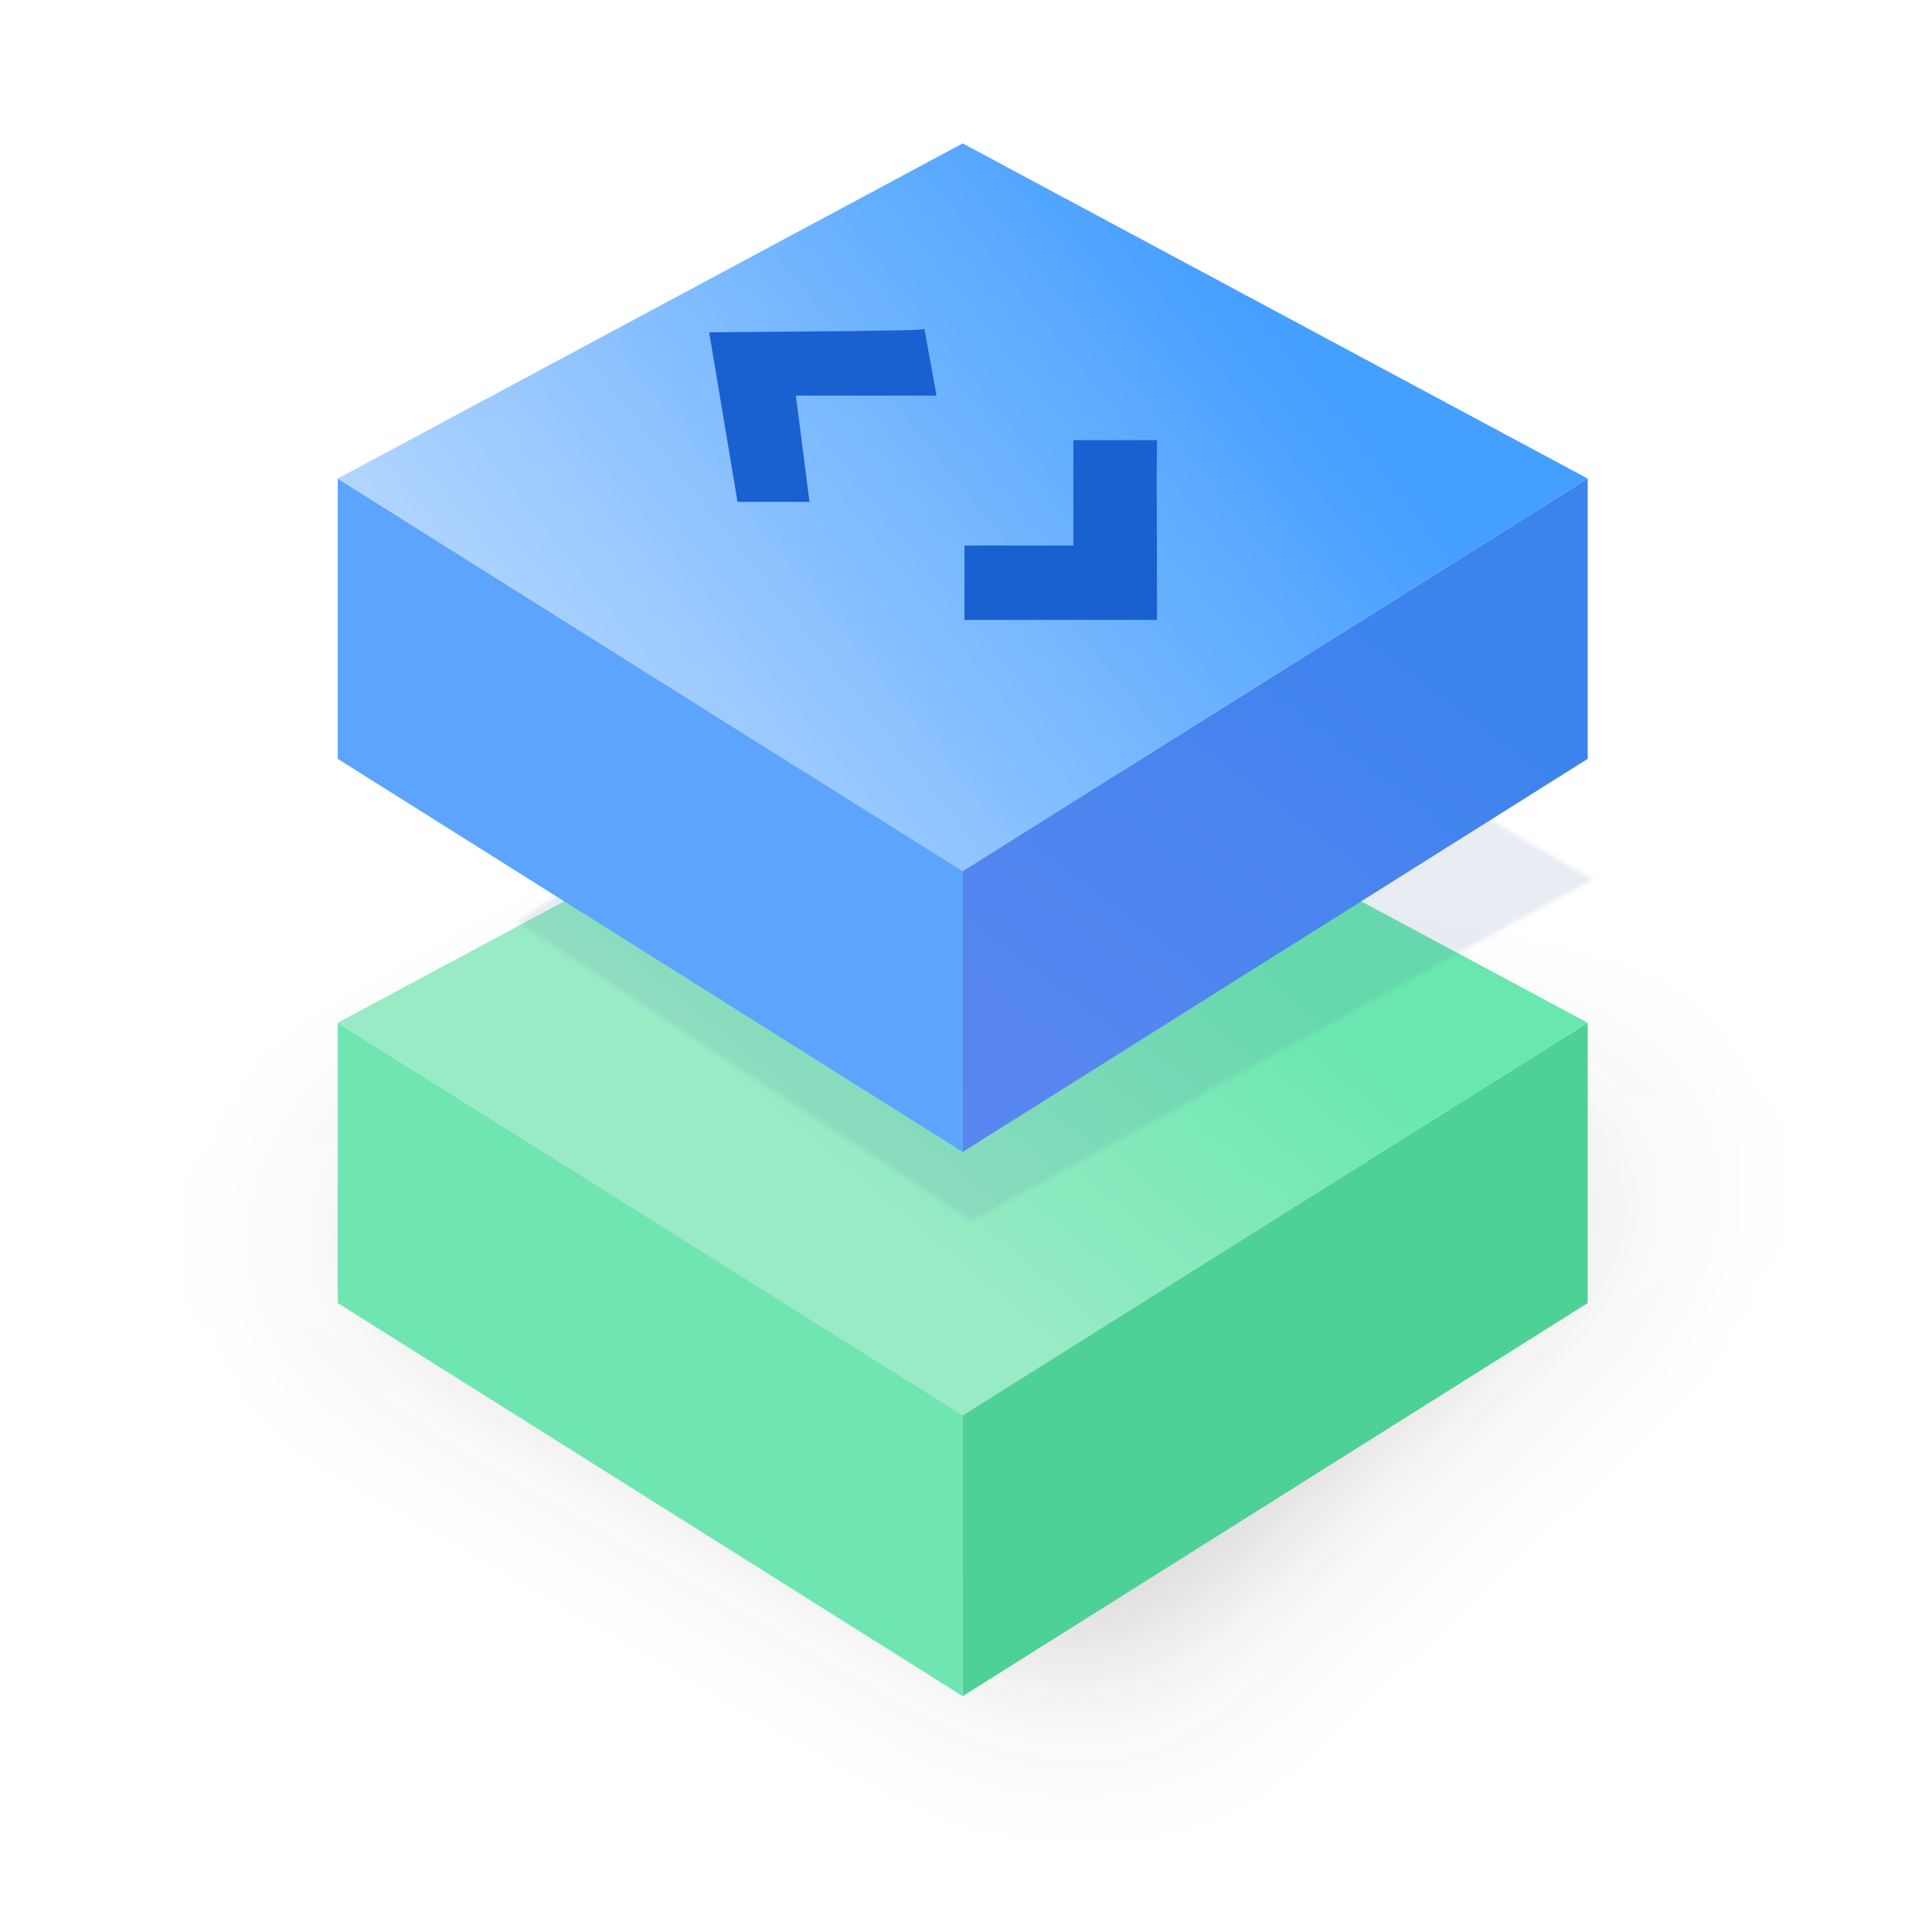
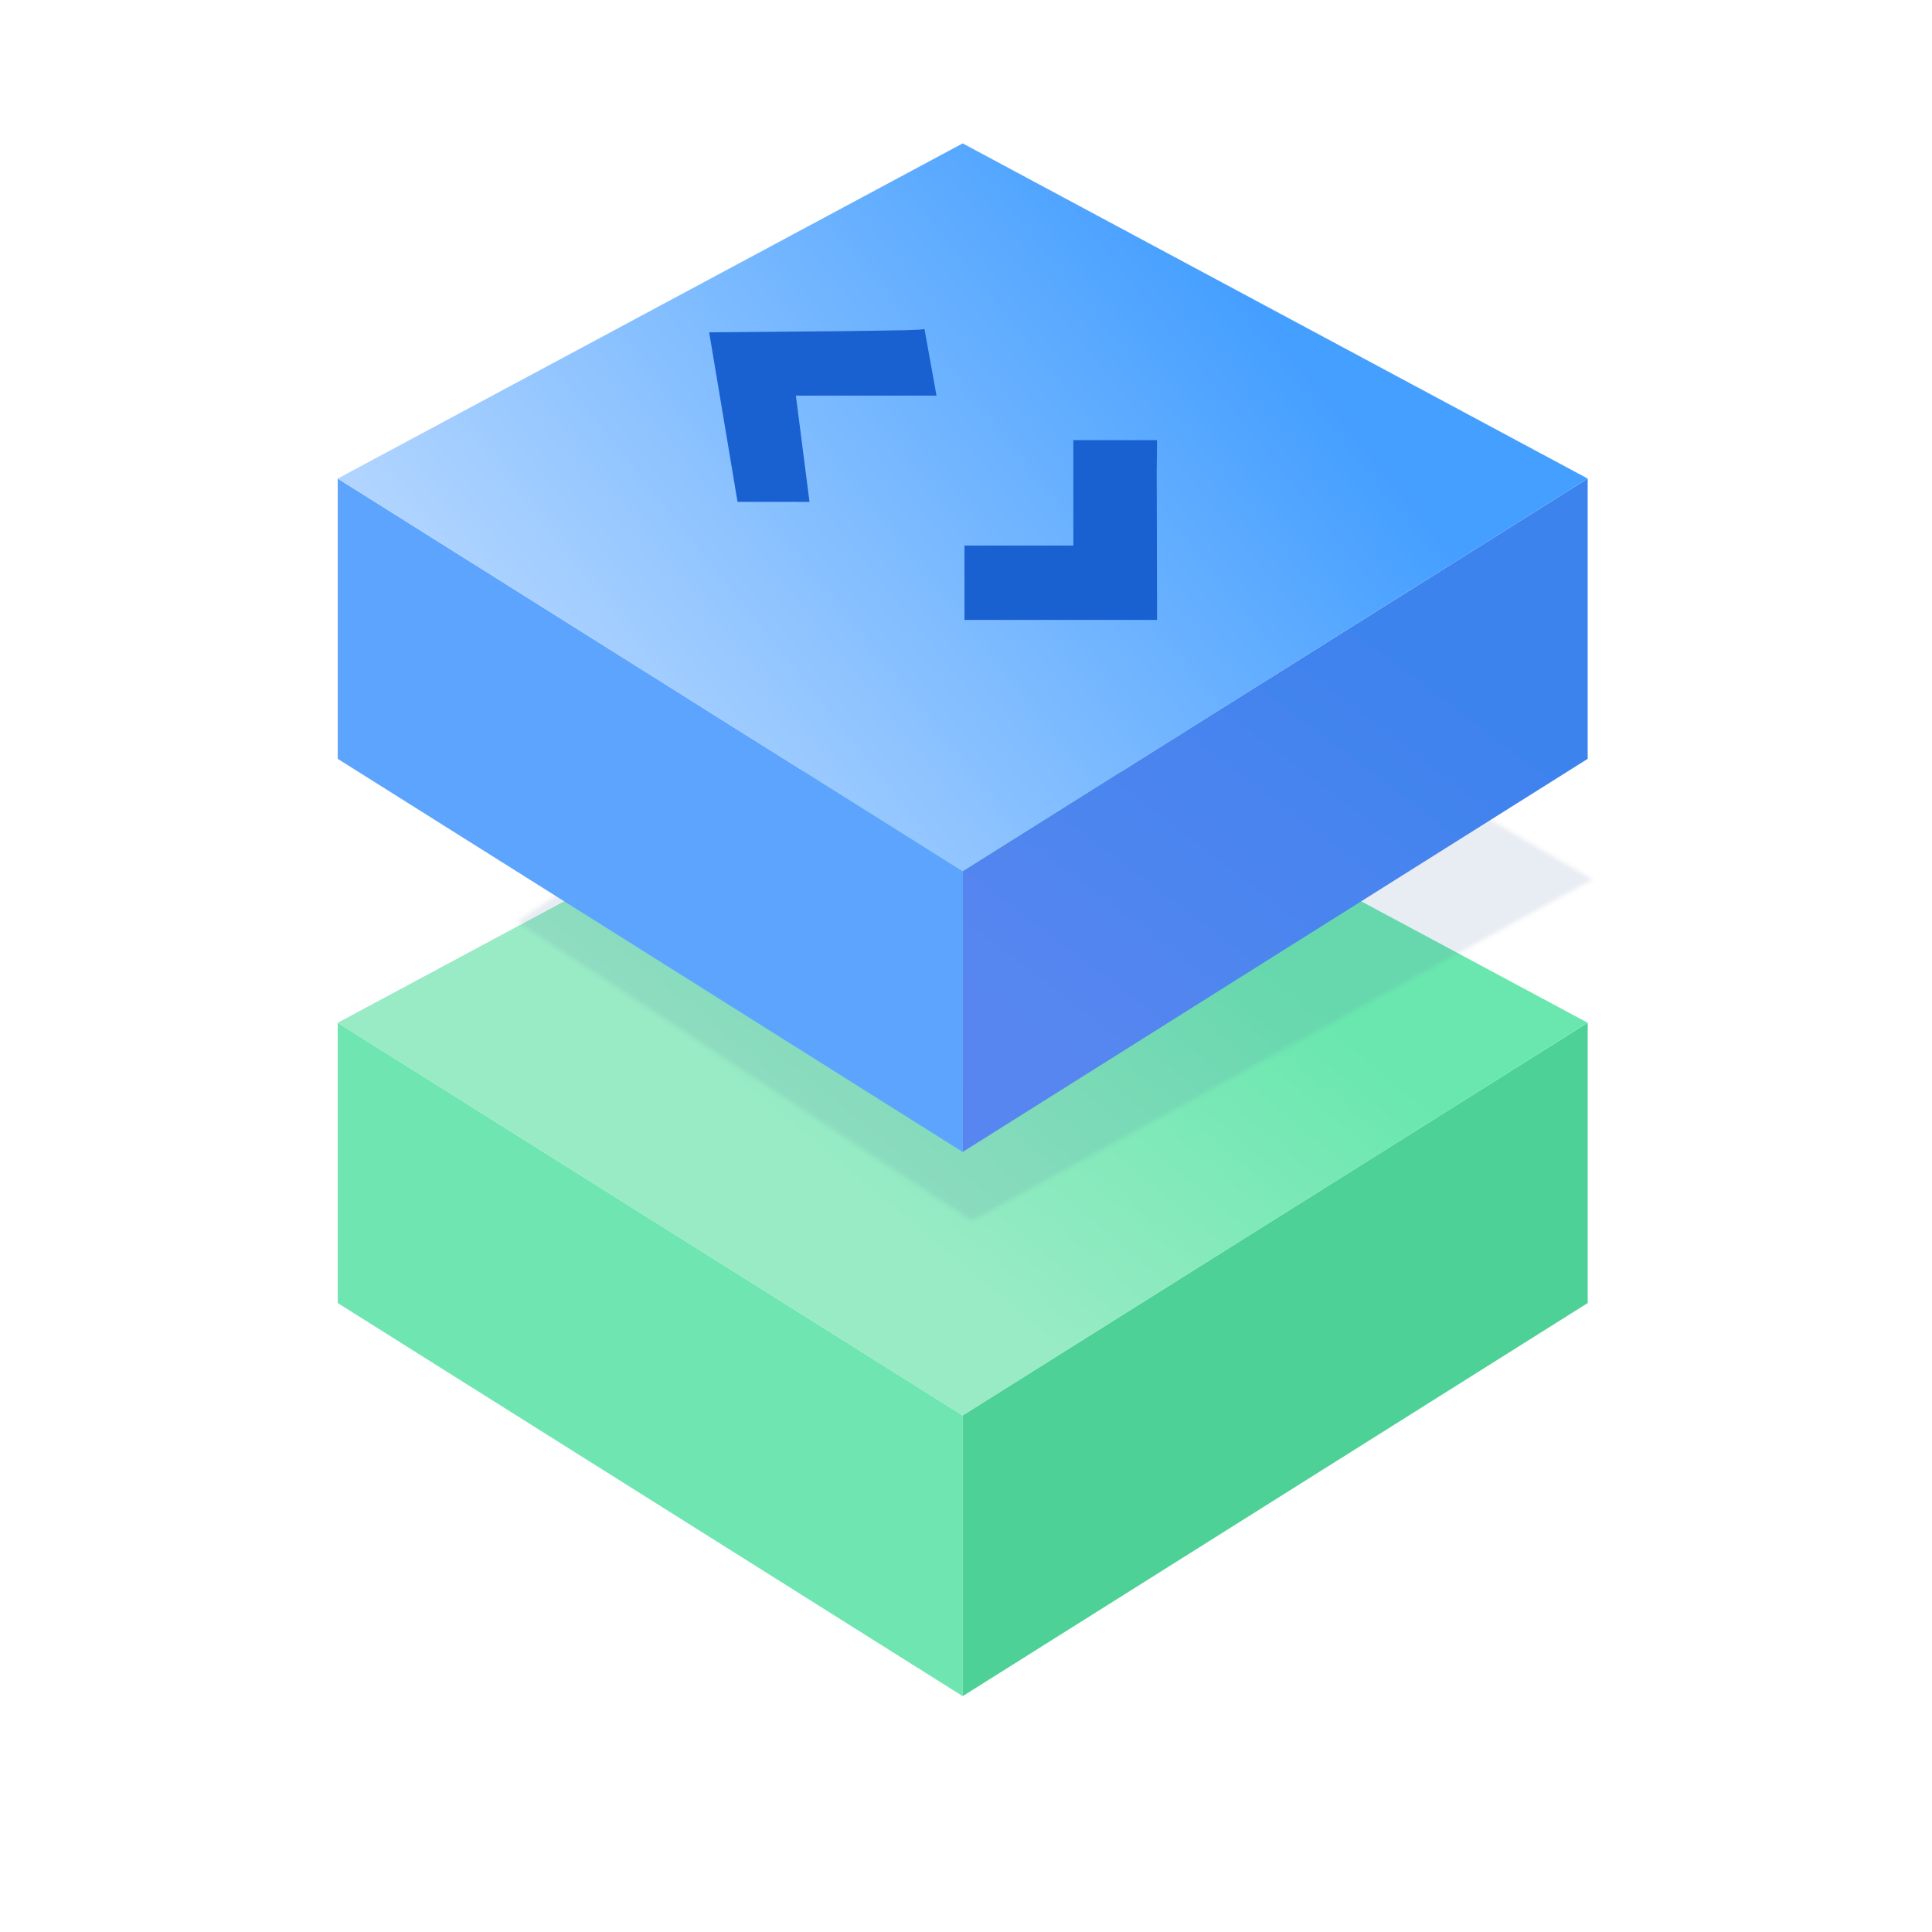
<svg xmlns="http://www.w3.org/2000/svg" height="1024" node-id="1" sillyvg="true" template-height="1024" template-width="1024" version="1.1" viewBox="0 0 1024 1024" width="1024">
  <defs node-id="37">
    <linearGradient gradientUnits="objectBoundingBox" id="linearGradient-2" node-id="7" spreadMethod="pad" x1="0.721" x2="0.358" y1="0.354" y2="0.609">
      <stop offset="0" stop-color="#6ae7af" />
      <stop offset="1" stop-color="#98ebc5" />
    </linearGradient>
    <linearGradient gradientUnits="objectBoundingBox" id="linearGradient-4" node-id="12" spreadMethod="pad" x1="0.702" x2="0.226" y1="0.264" y2="0.944">
      <stop offset="0" stop-color="#3e83ee" />
      <stop offset="1" stop-color="#5986f0" />
    </linearGradient>
    <linearGradient gradientUnits="objectBoundingBox" id="linearGradient-6" node-id="17" spreadMethod="pad" x1="0.805" x2="0" y1="0.364" y2="0.742">
      <stop offset="0" stop-color="#459fff" />
      <stop offset="1" stop-color="#c2ddff" />
      <stop offset="1" stop-color="#4b95f2" />
    </linearGradient>
    <filter height="1.845" id="filter-1" node-id="5" width="1.442" x="-0.221" y="-0.423">
      <feGaussianBlur color-interpolation-filters="linearRGB" in="SourceGraphic" result="result1" stdDeviation="50 50" />
    </filter>
    <filter height="1.017" id="filter-3" node-id="10" width="1.011" x="-0.005" y="-0.009">
      <feGaussianBlur color-interpolation-filters="linearRGB" in="SourceGraphic" result="result1" stdDeviation="1 1" />
    </filter>
    <filter height="1" id="filter-5" node-id="15" width="1" x="0" y="0">
      <feGaussianBlur color-interpolation-filters="linearRGB" in="SourceGraphic" result="result1" stdDeviation="0 0" />
    </filter>
  </defs>
  <g node-id="70">
-     <path d="M 182.25 656.17 L 580.24 885.96 L 861.00 619.15 L 404.83 531.14 Z" fill="#595656" fill-opacity="0.317" fill-rule="evenodd" filter="url(#filter-1)" group-id="1" id="路径-23" node-id="23" stroke="none" target-height="354.821" target-width="678.75" target-x="182.25" target-y="531.14" />
+     <path d="M 182.25 656.17 L 580.24 885.96 L 861.00 619.15 L 404.83 531.14 Z" fill="#595656" fill-opacity="0.317" fill-rule="evenodd" filter="url(#filter-1)" group-id="1" hidden="true" id="路径-23" node-id="23" stroke="none" target-height="354.821" target-width="678.75" target-x="182.25" target-y="531.14" visibility="hidden" />
  </g>
  <g node-id="71">
    <g node-id="72">
      <path d="M 510.25 899.00 L 179.00 690.64 L 179.00 542.09 L 510.25 750.19 Z" fill="#6fe6b1" fill-rule="nonzero" group-id="2,3" id="路径" node-id="26" stroke="none" target-height="356.905" target-width="331.253" target-x="179" target-y="542.095" />
      <path d="M 510.25 899.00 L 841.51 690.64 L 841.51 542.09 L 510.25 750.19 Z" fill="#4dd197" fill-rule="nonzero" group-id="2,3" id="路径" node-id="27" stroke="none" target-height="356.905" target-width="331.253" target-x="510.253" target-y="542.095" />
      <path d="M 841.51 542.09 L 510.25 750.19 L 179.00 542.09 L 510.25 364.44 Z" fill="url(#linearGradient-2)" fill-rule="nonzero" group-id="2,3" id="路径" node-id="28" stroke="none" target-height="385.747" target-width="662.506" target-x="179" target-y="364.441" />
    </g>
    <g node-id="73">
      <path d="M 274.14 488.34 L 515.12 647.10 L 844.00 466.12 L 559.07 300.01 Z" fill="#5f6fa5" fill-opacity="0.135" fill-rule="evenodd" filter="url(#filter-3)" group-id="2,4" id="路径-24" node-id="29" stroke="none" target-height="347.091" target-width="569.865" target-x="274.135" target-y="300.014" />
    </g>
    <g node-id="74">
      <path d="M 510.25 610.56 L 179.00 402.20 L 179.00 253.65 L 510.25 461.75 Z" fill="#5da4ff" fill-rule="nonzero" group-id="2,5" id="路径" node-id="31" stroke="none" target-height="356.905" target-width="331.253" target-x="179" target-y="253.653" />
      <g node-id="77">
        <path d="M 510.25 610.56 L 841.51 402.20 L 841.51 253.65 L 510.25 461.75 Z" fill="url(#linearGradient-4)" fill-rule="nonzero" filter="url(#filter-5)" group-id="2,5,8" id="路径" node-id="32" stroke="none" target-height="356.905" target-width="331.253" target-x="510.253" target-y="253.653" />
      </g>
      <path d="M 841.51 253.65 L 510.25 461.75 L 179.00 253.65 L 510.25 76.00 Z" fill="url(#linearGradient-6)" fill-rule="nonzero" group-id="2,5" id="路径" node-id="33" stroke="none" target-height="385.747" target-width="662.506" target-x="179" target-y="76" />
    </g>
    <g node-id="75">
      <path d="M 390.91 266.00 L 375.87 176.13 L 450.79 175.48 L 479.88 175.02 L 487.24 174.73 L 489.99 174.40 L 496.37 209.70 L 421.83 209.69 L 429.06 266.01 L 390.91 266.00 Z" fill="#1960d1" fill-rule="nonzero" group-id="2,6" id="路径-22" node-id="34" stroke="none" target-height="91.604" target-width="120.504" target-x="375.865" target-y="174.403" />
    </g>
    <path d="M 511.19 328.54 L 613.27 328.55 L 613.07 249.63 L 613.26 233.28 L 568.90 233.28 L 568.90 289.16 L 511.19 289.15 L 511.19 328.54 Z" fill="#1960d1" fill-rule="nonzero" group-id="2,7" id="路径-22备份" node-id="35" stroke="none" target-height="95.273" target-width="102.085" target-x="511.187" target-y="233.277" />
  </g>
</svg>
